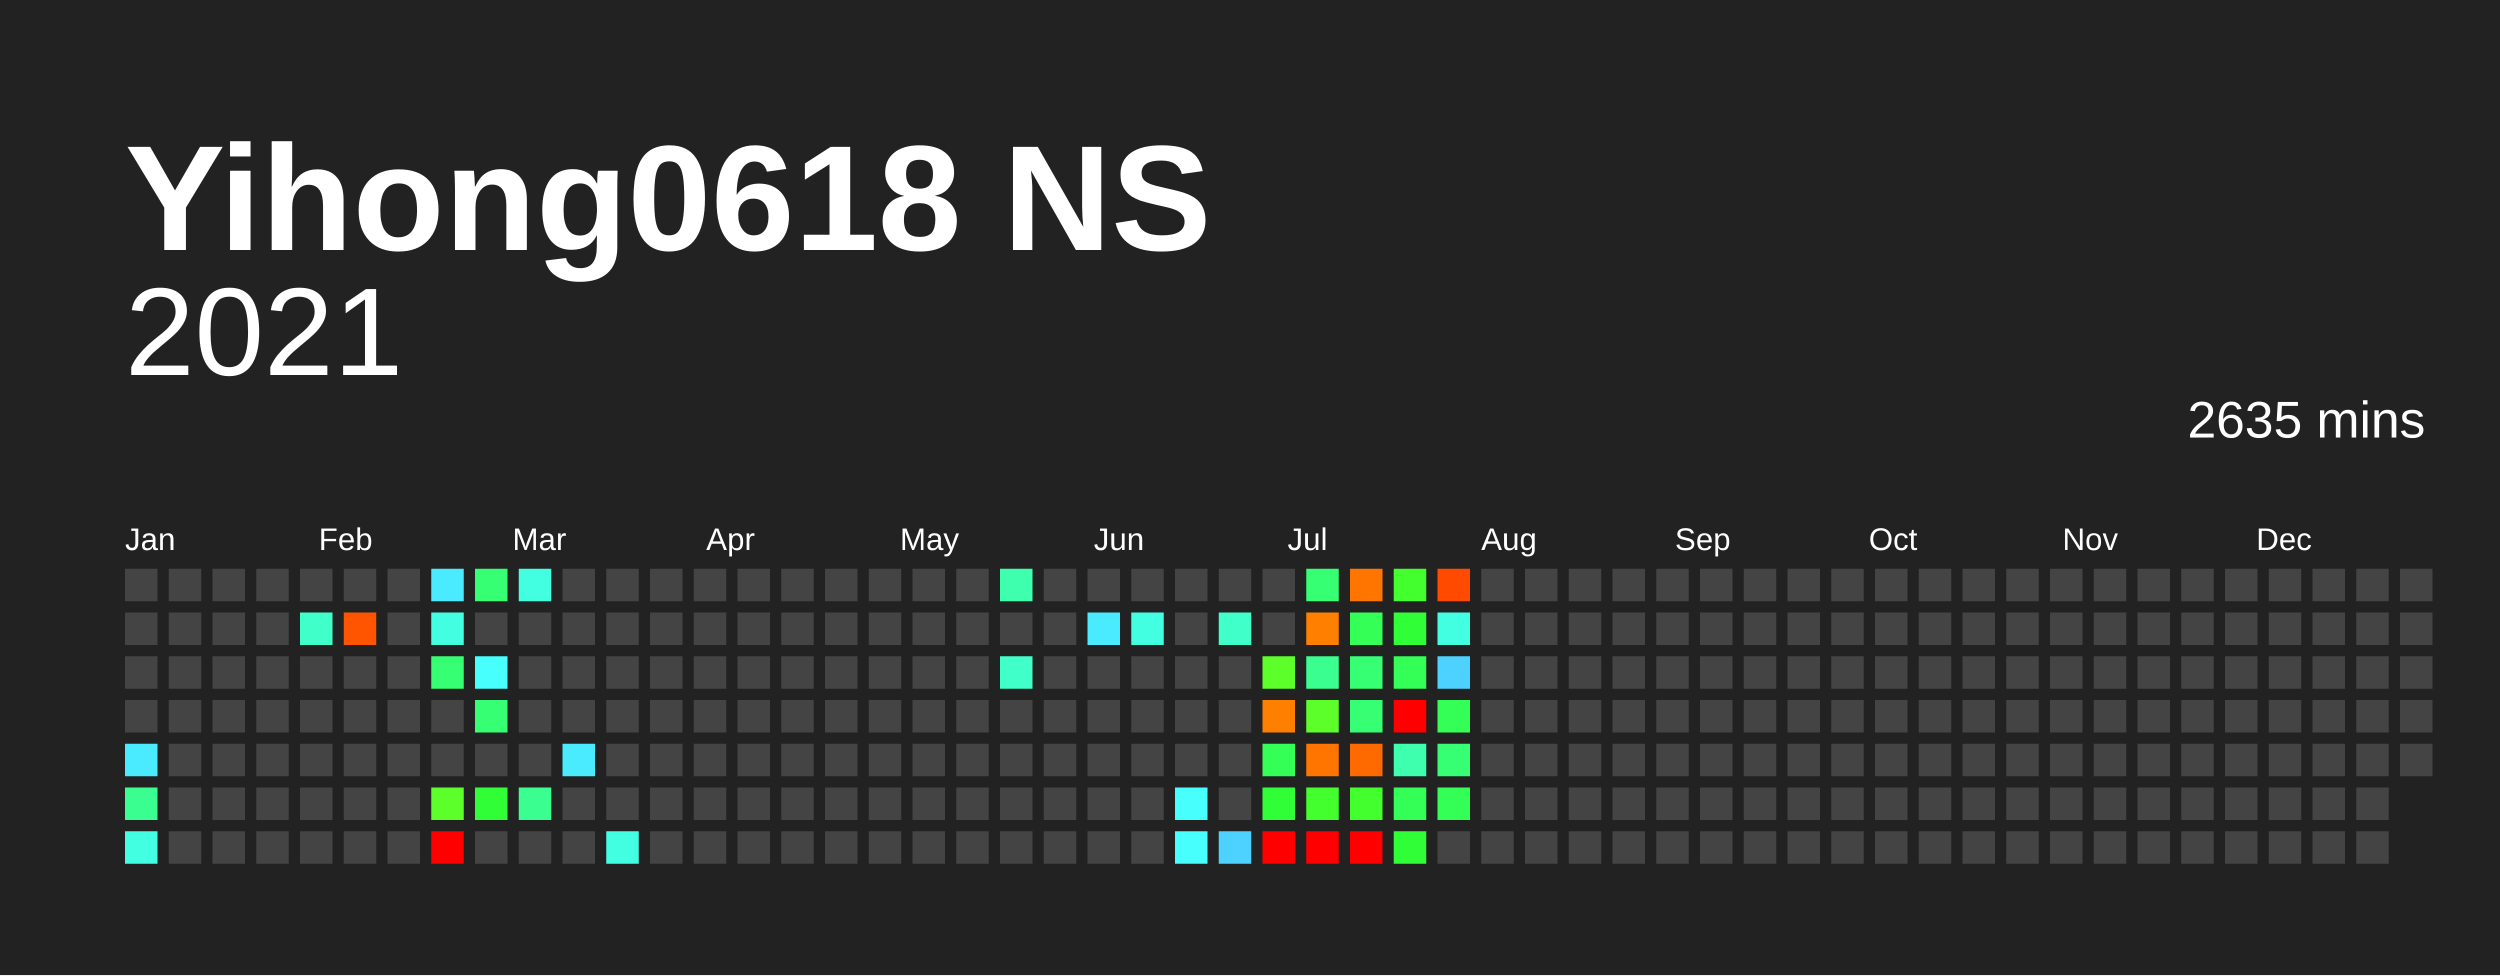
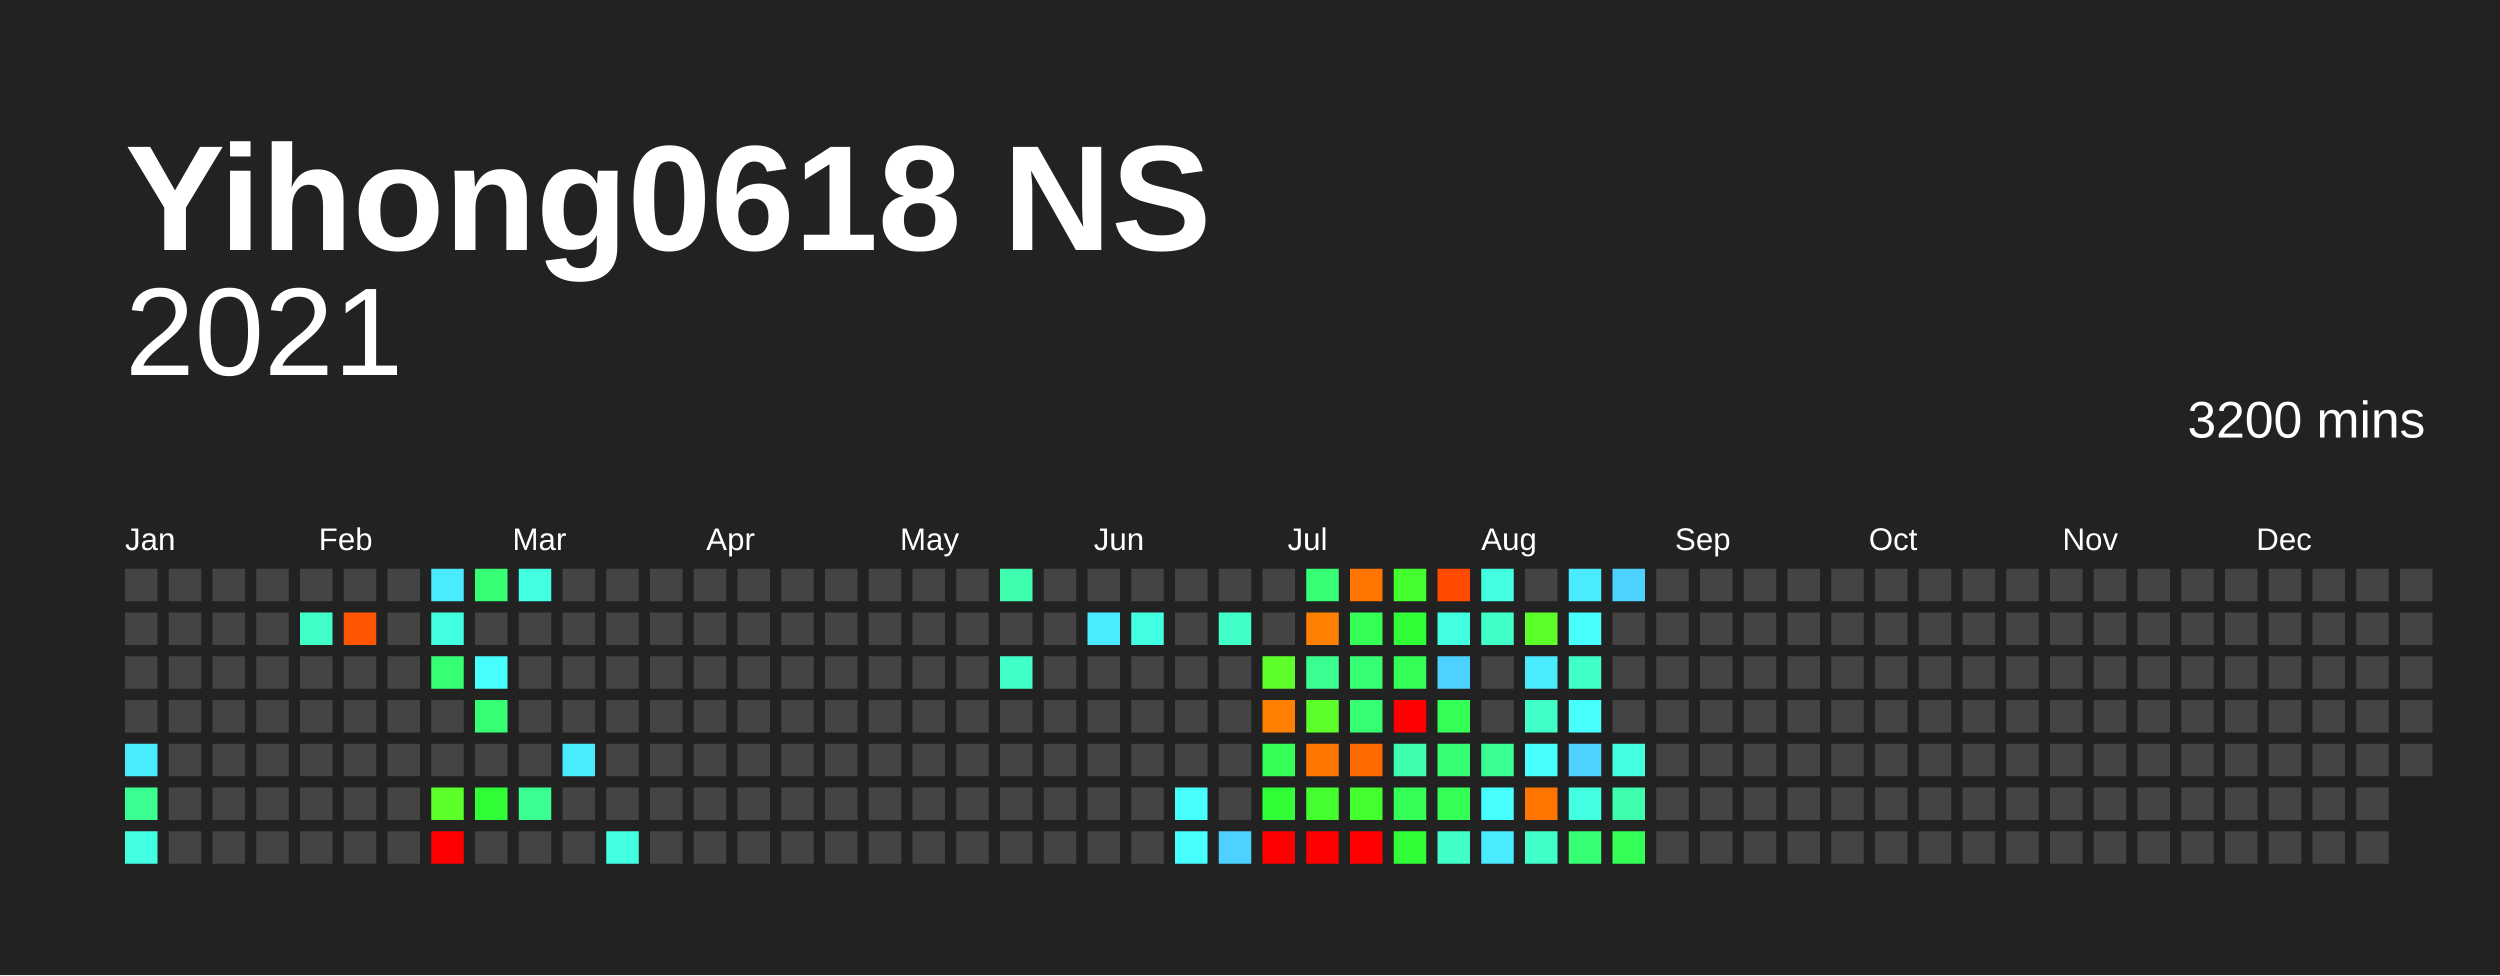
<svg xmlns="http://www.w3.org/2000/svg" baseProfile="full" height="78mm" version="1.1" viewBox="0,0,200,78" width="200mm">
  <defs />
  <rect fill="#222222" height="78" width="200" x="0" y="0" />
  <text fill="#FFFFFF" style="font-size:12px; font-family:Arial; font-weight:bold;" x="10" y="20">Yihong0618 NS</text>
  <text alignment-baseline="hanging" fill="#FFFFFF" style="font-size:10.0px; font-family:Arial;" x="10" y="30">2021</text>
-   <text alignment-baseline="hanging" fill="#FFFFFF" style="font-size:4.125px; font-family:Arial;" x="175" y="35">2635 mins</text>
+   <text alignment-baseline="hanging" fill="#FFFFFF" style="font-size:4.125px; font-family:Arial;" x="175" y="35">3200 mins</text>
  <text fill="#FFFFFF" style="font-size:2.5px; font-family:Arial" x="10.0" y="44">Jan</text>
  <text fill="#FFFFFF" style="font-size:2.5px; font-family:Arial" x="25.5" y="44">Feb</text>
  <text fill="#FFFFFF" style="font-size:2.5px; font-family:Arial" x="41.0" y="44">Mar</text>
  <text fill="#FFFFFF" style="font-size:2.5px; font-family:Arial" x="56.5" y="44">Apr</text>
  <text fill="#FFFFFF" style="font-size:2.5px; font-family:Arial" x="72.0" y="44">May</text>
  <text fill="#FFFFFF" style="font-size:2.5px; font-family:Arial" x="87.5" y="44">Jun</text>
  <text fill="#FFFFFF" style="font-size:2.5px; font-family:Arial" x="103.0" y="44">Jul</text>
  <text fill="#FFFFFF" style="font-size:2.5px; font-family:Arial" x="118.5" y="44">Aug</text>
  <text fill="#FFFFFF" style="font-size:2.5px; font-family:Arial" x="134.0" y="44">Sep</text>
  <text fill="#FFFFFF" style="font-size:2.5px; font-family:Arial" x="149.5" y="44">Oct</text>
  <text fill="#FFFFFF" style="font-size:2.5px; font-family:Arial" x="165.0" y="44">Nov</text>
  <text fill="#FFFFFF" style="font-size:2.5px; font-family:Arial" x="180.5" y="44">Dec</text>
  <rect fill="#444444" height="2.6" width="2.6" x="10.0" y="45.5" />
  <rect fill="#444444" height="2.6" width="2.6" x="10.0" y="49.0" />
  <rect fill="#444444" height="2.6" width="2.6" x="10.0" y="52.5" />
  <rect fill="#444444" height="2.6" width="2.6" x="10.0" y="56.0" />
  <rect fill="#4aeaff" height="2.6" width="2.6" x="10.0" y="59.5" />
  <rect fill="#3aff90" height="2.6" width="2.6" x="10.0" y="63.0" />
  <rect fill="#43ffe2" height="2.6" width="2.6" x="10.0" y="66.5" />
  <rect fill="#444444" height="2.6" width="2.6" x="13.5" y="45.5" />
  <rect fill="#444444" height="2.6" width="2.6" x="13.5" y="49.0" />
  <rect fill="#444444" height="2.6" width="2.6" x="13.5" y="52.5" />
  <rect fill="#444444" height="2.6" width="2.6" x="13.5" y="56.0" />
  <rect fill="#444444" height="2.6" width="2.6" x="13.5" y="59.5" />
  <rect fill="#444444" height="2.6" width="2.6" x="13.5" y="63.0" />
  <rect fill="#444444" height="2.6" width="2.6" x="13.5" y="66.5" />
  <rect fill="#444444" height="2.6" width="2.6" x="17.0" y="45.5" />
  <rect fill="#444444" height="2.6" width="2.6" x="17.0" y="49.0" />
  <rect fill="#444444" height="2.6" width="2.6" x="17.0" y="52.5" />
  <rect fill="#444444" height="2.6" width="2.6" x="17.0" y="56.0" />
  <rect fill="#444444" height="2.6" width="2.6" x="17.0" y="59.5" />
  <rect fill="#444444" height="2.6" width="2.6" x="17.0" y="63.0" />
  <rect fill="#444444" height="2.6" width="2.6" x="17.0" y="66.5" />
  <rect fill="#444444" height="2.6" width="2.6" x="20.5" y="45.5" />
  <rect fill="#444444" height="2.6" width="2.6" x="20.5" y="49.0" />
  <rect fill="#444444" height="2.6" width="2.6" x="20.5" y="52.5" />
  <rect fill="#444444" height="2.6" width="2.6" x="20.5" y="56.0" />
  <rect fill="#444444" height="2.6" width="2.6" x="20.5" y="59.5" />
  <rect fill="#444444" height="2.6" width="2.6" x="20.5" y="63.0" />
  <rect fill="#444444" height="2.6" width="2.6" x="20.5" y="66.5" />
  <rect fill="#444444" height="2.6" width="2.6" x="24.0" y="45.5" />
  <rect fill="#40ffc8" height="2.6" width="2.6" x="24.0" y="49.0" />
  <rect fill="#444444" height="2.6" width="2.6" x="24.0" y="52.5" />
  <rect fill="#444444" height="2.6" width="2.6" x="24.0" y="56.0" />
  <rect fill="#444444" height="2.6" width="2.6" x="24.0" y="59.5" />
  <rect fill="#444444" height="2.6" width="2.6" x="24.0" y="63.0" />
  <rect fill="#444444" height="2.6" width="2.6" x="24.0" y="66.5" />
  <rect fill="#444444" height="2.6" width="2.6" x="27.5" y="45.5" />
  <rect fill="#ff5500" height="2.6" width="2.6" x="27.5" y="49.0" />
  <rect fill="#444444" height="2.6" width="2.6" x="27.5" y="52.5" />
  <rect fill="#444444" height="2.6" width="2.6" x="27.5" y="56.0" />
  <rect fill="#444444" height="2.6" width="2.6" x="27.5" y="59.5" />
  <rect fill="#444444" height="2.6" width="2.6" x="27.5" y="63.0" />
  <rect fill="#444444" height="2.6" width="2.6" x="27.5" y="66.5" />
  <rect fill="#444444" height="2.6" width="2.6" x="31.0" y="45.5" />
  <rect fill="#444444" height="2.6" width="2.6" x="31.0" y="49.0" />
  <rect fill="#444444" height="2.6" width="2.6" x="31.0" y="52.5" />
  <rect fill="#444444" height="2.6" width="2.6" x="31.0" y="56.0" />
  <rect fill="#444444" height="2.6" width="2.6" x="31.0" y="59.5" />
  <rect fill="#444444" height="2.6" width="2.6" x="31.0" y="63.0" />
  <rect fill="#444444" height="2.6" width="2.6" x="31.0" y="66.5" />
  <rect fill="#4aeaff" height="2.6" width="2.6" x="34.5" y="45.5" />
  <rect fill="#43ffe2" height="2.6" width="2.6" x="34.5" y="49.0" />
  <rect fill="#37ff73" height="2.6" width="2.6" x="34.5" y="52.5" />
  <rect fill="#444444" height="2.6" width="2.6" x="34.5" y="56.0" />
  <rect fill="#444444" height="2.6" width="2.6" x="34.5" y="59.5" />
  <rect fill="#5cff2a" height="2.6" width="2.6" x="34.5" y="63.0" />
  <rect fill="red" height="2.6" width="2.6" x="34.5" y="66.5" />
  <rect fill="#37ff73" height="2.6" width="2.6" x="38.0" y="45.5" />
  <rect fill="#444444" height="2.6" width="2.6" x="38.0" y="49.0" />
  <rect fill="#47fffc" height="2.6" width="2.6" x="38.0" y="52.5" />
  <rect fill="#37ff73" height="2.6" width="2.6" x="38.0" y="56.0" />
  <rect fill="#444444" height="2.6" width="2.6" x="38.0" y="59.5" />
  <rect fill="#30ff37" height="2.6" width="2.6" x="38.0" y="63.0" />
  <rect fill="#444444" height="2.6" width="2.6" x="38.0" y="66.5" />
  <rect fill="#43ffe2" height="2.6" width="2.6" x="41.5" y="45.5" />
  <rect fill="#444444" height="2.6" width="2.6" x="41.5" y="49.0" />
  <rect fill="#444444" height="2.6" width="2.6" x="41.5" y="52.5" />
  <rect fill="#444444" height="2.6" width="2.6" x="41.5" y="56.0" />
  <rect fill="#444444" height="2.6" width="2.6" x="41.5" y="59.5" />
  <rect fill="#3aff90" height="2.6" width="2.6" x="41.5" y="63.0" />
  <rect fill="#444444" height="2.6" width="2.6" x="41.5" y="66.5" />
  <rect fill="#444444" height="2.6" width="2.6" x="45.0" y="45.5" />
  <rect fill="#444444" height="2.6" width="2.6" x="45.0" y="49.0" />
  <rect fill="#444444" height="2.6" width="2.6" x="45.0" y="52.5" />
  <rect fill="#444444" height="2.6" width="2.6" x="45.0" y="56.0" />
  <rect fill="#4aeaff" height="2.6" width="2.6" x="45.0" y="59.5" />
  <rect fill="#444444" height="2.6" width="2.6" x="45.0" y="63.0" />
  <rect fill="#444444" height="2.6" width="2.6" x="45.0" y="66.5" />
  <rect fill="#444444" height="2.6" width="2.6" x="48.5" y="45.5" />
  <rect fill="#444444" height="2.6" width="2.6" x="48.5" y="49.0" />
  <rect fill="#444444" height="2.6" width="2.6" x="48.5" y="52.5" />
  <rect fill="#444444" height="2.6" width="2.6" x="48.5" y="56.0" />
  <rect fill="#444444" height="2.6" width="2.6" x="48.5" y="59.5" />
  <rect fill="#444444" height="2.6" width="2.6" x="48.5" y="63.0" />
  <rect fill="#43ffe2" height="2.6" width="2.6" x="48.5" y="66.5" />
  <rect fill="#444444" height="2.6" width="2.6" x="52.0" y="45.5" />
  <rect fill="#444444" height="2.6" width="2.6" x="52.0" y="49.0" />
  <rect fill="#444444" height="2.6" width="2.6" x="52.0" y="52.5" />
  <rect fill="#444444" height="2.6" width="2.6" x="52.0" y="56.0" />
  <rect fill="#444444" height="2.6" width="2.6" x="52.0" y="59.5" />
  <rect fill="#444444" height="2.6" width="2.6" x="52.0" y="63.0" />
  <rect fill="#444444" height="2.6" width="2.6" x="52.0" y="66.5" />
  <rect fill="#444444" height="2.6" width="2.6" x="55.5" y="45.5" />
  <rect fill="#444444" height="2.6" width="2.6" x="55.5" y="49.0" />
  <rect fill="#444444" height="2.6" width="2.6" x="55.5" y="52.5" />
  <rect fill="#444444" height="2.6" width="2.6" x="55.5" y="56.0" />
  <rect fill="#444444" height="2.6" width="2.6" x="55.5" y="59.5" />
  <rect fill="#444444" height="2.6" width="2.6" x="55.5" y="63.0" />
  <rect fill="#444444" height="2.6" width="2.6" x="55.5" y="66.5" />
  <rect fill="#444444" height="2.6" width="2.6" x="59.0" y="45.5" />
  <rect fill="#444444" height="2.6" width="2.6" x="59.0" y="49.0" />
  <rect fill="#444444" height="2.6" width="2.6" x="59.0" y="52.5" />
  <rect fill="#444444" height="2.6" width="2.6" x="59.0" y="56.0" />
  <rect fill="#444444" height="2.6" width="2.6" x="59.0" y="59.5" />
  <rect fill="#444444" height="2.6" width="2.6" x="59.0" y="63.0" />
  <rect fill="#444444" height="2.6" width="2.6" x="59.0" y="66.5" />
  <rect fill="#444444" height="2.6" width="2.6" x="62.5" y="45.5" />
  <rect fill="#444444" height="2.6" width="2.6" x="62.5" y="49.0" />
  <rect fill="#444444" height="2.6" width="2.6" x="62.5" y="52.5" />
  <rect fill="#444444" height="2.6" width="2.6" x="62.5" y="56.0" />
  <rect fill="#444444" height="2.6" width="2.6" x="62.5" y="59.5" />
  <rect fill="#444444" height="2.6" width="2.6" x="62.5" y="63.0" />
  <rect fill="#444444" height="2.6" width="2.6" x="62.5" y="66.5" />
  <rect fill="#444444" height="2.6" width="2.6" x="66.0" y="45.5" />
  <rect fill="#444444" height="2.6" width="2.6" x="66.0" y="49.0" />
  <rect fill="#444444" height="2.6" width="2.6" x="66.0" y="52.5" />
  <rect fill="#444444" height="2.6" width="2.6" x="66.0" y="56.0" />
  <rect fill="#444444" height="2.6" width="2.6" x="66.0" y="59.5" />
  <rect fill="#444444" height="2.6" width="2.6" x="66.0" y="63.0" />
  <rect fill="#444444" height="2.6" width="2.6" x="66.0" y="66.5" />
  <rect fill="#444444" height="2.6" width="2.6" x="69.5" y="45.5" />
  <rect fill="#444444" height="2.6" width="2.6" x="69.5" y="49.0" />
  <rect fill="#444444" height="2.6" width="2.6" x="69.5" y="52.5" />
  <rect fill="#444444" height="2.6" width="2.6" x="69.5" y="56.0" />
  <rect fill="#444444" height="2.6" width="2.6" x="69.5" y="59.5" />
  <rect fill="#444444" height="2.6" width="2.6" x="69.5" y="63.0" />
  <rect fill="#444444" height="2.6" width="2.6" x="69.5" y="66.5" />
  <rect fill="#444444" height="2.6" width="2.6" x="73.0" y="45.5" />
  <rect fill="#444444" height="2.6" width="2.6" x="73.0" y="49.0" />
  <rect fill="#444444" height="2.6" width="2.6" x="73.0" y="52.5" />
  <rect fill="#444444" height="2.6" width="2.6" x="73.0" y="56.0" />
  <rect fill="#444444" height="2.6" width="2.6" x="73.0" y="59.5" />
  <rect fill="#444444" height="2.6" width="2.6" x="73.0" y="63.0" />
  <rect fill="#444444" height="2.6" width="2.6" x="73.0" y="66.5" />
  <rect fill="#444444" height="2.6" width="2.6" x="76.5" y="45.5" />
  <rect fill="#444444" height="2.6" width="2.6" x="76.5" y="49.0" />
  <rect fill="#444444" height="2.6" width="2.6" x="76.5" y="52.5" />
  <rect fill="#444444" height="2.6" width="2.6" x="76.5" y="56.0" />
  <rect fill="#444444" height="2.6" width="2.6" x="76.5" y="59.5" />
  <rect fill="#444444" height="2.6" width="2.6" x="76.5" y="63.0" />
  <rect fill="#444444" height="2.6" width="2.6" x="76.5" y="66.5" />
  <rect fill="#3dffad" height="2.6" width="2.6" x="80.0" y="45.5" />
  <rect fill="#444444" height="2.6" width="2.6" x="80.0" y="49.0" />
  <rect fill="#40ffc8" height="2.6" width="2.6" x="80.0" y="52.5" />
  <rect fill="#444444" height="2.6" width="2.6" x="80.0" y="56.0" />
  <rect fill="#444444" height="2.6" width="2.6" x="80.0" y="59.5" />
  <rect fill="#444444" height="2.6" width="2.6" x="80.0" y="63.0" />
  <rect fill="#444444" height="2.6" width="2.6" x="80.0" y="66.5" />
  <rect fill="#444444" height="2.6" width="2.6" x="83.5" y="45.5" />
  <rect fill="#444444" height="2.6" width="2.6" x="83.5" y="49.0" />
  <rect fill="#444444" height="2.6" width="2.6" x="83.5" y="52.5" />
  <rect fill="#444444" height="2.6" width="2.6" x="83.5" y="56.0" />
  <rect fill="#444444" height="2.6" width="2.6" x="83.5" y="59.5" />
  <rect fill="#444444" height="2.6" width="2.6" x="83.5" y="63.0" />
  <rect fill="#444444" height="2.6" width="2.6" x="83.5" y="66.5" />
  <rect fill="#444444" height="2.6" width="2.6" x="87.0" y="45.5" />
  <rect fill="#4aeaff" height="2.6" width="2.6" x="87.0" y="49.0" />
  <rect fill="#444444" height="2.6" width="2.6" x="87.0" y="52.5" />
  <rect fill="#444444" height="2.6" width="2.6" x="87.0" y="56.0" />
  <rect fill="#444444" height="2.6" width="2.6" x="87.0" y="59.5" />
  <rect fill="#444444" height="2.6" width="2.6" x="87.0" y="63.0" />
  <rect fill="#444444" height="2.6" width="2.6" x="87.0" y="66.5" />
  <rect fill="#444444" height="2.6" width="2.6" x="90.5" y="45.5" />
  <rect fill="#43ffe2" height="2.6" width="2.6" x="90.5" y="49.0" />
  <rect fill="#444444" height="2.6" width="2.6" x="90.5" y="52.5" />
  <rect fill="#444444" height="2.6" width="2.6" x="90.5" y="56.0" />
  <rect fill="#444444" height="2.6" width="2.6" x="90.5" y="59.5" />
  <rect fill="#444444" height="2.6" width="2.6" x="90.5" y="63.0" />
  <rect fill="#444444" height="2.6" width="2.6" x="90.5" y="66.5" />
  <rect fill="#444444" height="2.6" width="2.6" x="94.0" y="45.5" />
  <rect fill="#444444" height="2.6" width="2.6" x="94.0" y="49.0" />
  <rect fill="#444444" height="2.6" width="2.6" x="94.0" y="52.5" />
  <rect fill="#444444" height="2.6" width="2.6" x="94.0" y="56.0" />
  <rect fill="#444444" height="2.6" width="2.6" x="94.0" y="59.5" />
  <rect fill="#47fffc" height="2.6" width="2.6" x="94.0" y="63.0" />
  <rect fill="#47fffc" height="2.6" width="2.6" x="94.0" y="66.5" />
  <rect fill="#444444" height="2.6" width="2.6" x="97.5" y="45.5" />
  <rect fill="#40ffc8" height="2.6" width="2.6" x="97.5" y="49.0" />
  <rect fill="#444444" height="2.6" width="2.6" x="97.5" y="52.5" />
  <rect fill="#444444" height="2.6" width="2.6" x="97.5" y="56.0" />
  <rect fill="#444444" height="2.6" width="2.6" x="97.5" y="59.5" />
  <rect fill="#444444" height="2.6" width="2.6" x="97.5" y="63.0" />
  <rect fill="#4dd2ff" height="2.6" width="2.6" x="97.5" y="66.5" />
  <rect fill="#444444" height="2.6" width="2.6" x="101.0" y="45.5" />
  <rect fill="#444444" height="2.6" width="2.6" x="101.0" y="49.0" />
  <rect fill="#5cff2a" height="2.6" width="2.6" x="101.0" y="52.5" />
  <rect fill="#ff7f00" height="2.6" width="2.6" x="101.0" y="56.0" />
  <rect fill="#33ff56" height="2.6" width="2.6" x="101.0" y="59.5" />
  <rect fill="#30ff37" height="2.6" width="2.6" x="101.0" y="63.0" />
  <rect fill="red" height="2.6" width="2.6" x="101.0" y="66.5" />
  <rect fill="#37ff73" height="2.6" width="2.6" x="104.5" y="45.5" />
  <rect fill="#ff7f00" height="2.6" width="2.6" x="104.5" y="49.0" />
  <rect fill="#3aff90" height="2.6" width="2.6" x="104.5" y="52.5" />
  <rect fill="#5cff2a" height="2.6" width="2.6" x="104.5" y="56.0" />
  <rect fill="#ff7500" height="2.6" width="2.6" x="104.5" y="59.5" />
  <rect fill="#42ff2d" height="2.6" width="2.6" x="104.5" y="63.0" />
  <rect fill="red" height="2.6" width="2.6" x="104.5" y="66.5" />
  <rect fill="#ff7500" height="2.6" width="2.6" x="108.0" y="45.5" />
  <rect fill="#33ff56" height="2.6" width="2.6" x="108.0" y="49.0" />
  <rect fill="#37ff73" height="2.6" width="2.6" x="108.0" y="52.5" />
  <rect fill="#37ff73" height="2.6" width="2.6" x="108.0" y="56.0" />
  <rect fill="#ff6a00" height="2.6" width="2.6" x="108.0" y="59.5" />
  <rect fill="#42ff2d" height="2.6" width="2.6" x="108.0" y="63.0" />
  <rect fill="red" height="2.6" width="2.6" x="108.0" y="66.5" />
  <rect fill="#42ff2d" height="2.6" width="2.6" x="111.5" y="45.5" />
  <rect fill="#30ff37" height="2.6" width="2.6" x="111.5" y="49.0" />
  <rect fill="#33ff56" height="2.6" width="2.6" x="111.5" y="52.5" />
  <rect fill="red" height="2.6" width="2.6" x="111.5" y="56.0" />
  <rect fill="#3dffad" height="2.6" width="2.6" x="111.5" y="59.5" />
  <rect fill="#33ff56" height="2.6" width="2.6" x="111.5" y="63.0" />
  <rect fill="#30ff37" height="2.6" width="2.6" x="111.5" y="66.5" />
  <rect fill="#ff4a00" height="2.6" width="2.6" x="115.0" y="45.5" />
  <rect fill="#43ffe2" height="2.6" width="2.6" x="115.0" y="49.0" />
  <rect fill="#4dd2ff" height="2.6" width="2.6" x="115.0" y="52.5" />
  <rect fill="#33ff56" height="2.6" width="2.6" x="115.0" y="56.0" />
  <rect fill="#37ff73" height="2.6" width="2.6" x="115.0" y="59.5" />
  <rect fill="#33ff56" height="2.6" width="2.6" x="115.0" y="63.0" />
-   <rect fill="#444444" height="2.6" width="2.6" x="115.0" y="66.5" />
-   <rect fill="#444444" height="2.6" width="2.6" x="118.5" y="45.5" />
-   <rect fill="#444444" height="2.6" width="2.6" x="118.5" y="49.0" />
+   <rect fill="#40ffc8" height="2.6" width="2.6" x="115.0" y="66.5" />
+   <rect fill="#43ffe2" height="2.6" width="2.6" x="118.5" y="45.5" />
+   <rect fill="#40ffc8" height="2.6" width="2.6" x="118.5" y="49.0" />
  <rect fill="#444444" height="2.6" width="2.6" x="118.5" y="52.5" />
  <rect fill="#444444" height="2.6" width="2.6" x="118.5" y="56.0" />
-   <rect fill="#444444" height="2.6" width="2.6" x="118.5" y="59.5" />
-   <rect fill="#444444" height="2.6" width="2.6" x="118.5" y="63.0" />
-   <rect fill="#444444" height="2.6" width="2.6" x="118.5" y="66.5" />
+   <rect fill="#3aff90" height="2.6" width="2.6" x="118.5" y="59.5" />
+   <rect fill="#47fffc" height="2.6" width="2.6" x="118.5" y="63.0" />
+   <rect fill="#4aeaff" height="2.6" width="2.6" x="118.5" y="66.5" />
  <rect fill="#444444" height="2.6" width="2.6" x="122.0" y="45.5" />
-   <rect fill="#444444" height="2.6" width="2.6" x="122.0" y="49.0" />
-   <rect fill="#444444" height="2.6" width="2.6" x="122.0" y="52.5" />
-   <rect fill="#444444" height="2.6" width="2.6" x="122.0" y="56.0" />
-   <rect fill="#444444" height="2.6" width="2.6" x="122.0" y="59.5" />
-   <rect fill="#444444" height="2.6" width="2.6" x="122.0" y="63.0" />
-   <rect fill="#444444" height="2.6" width="2.6" x="122.0" y="66.5" />
-   <rect fill="#444444" height="2.6" width="2.6" x="125.5" y="45.5" />
-   <rect fill="#444444" height="2.6" width="2.6" x="125.5" y="49.0" />
-   <rect fill="#444444" height="2.6" width="2.6" x="125.5" y="52.5" />
-   <rect fill="#444444" height="2.6" width="2.6" x="125.5" y="56.0" />
-   <rect fill="#444444" height="2.6" width="2.6" x="125.5" y="59.5" />
-   <rect fill="#444444" height="2.6" width="2.6" x="125.5" y="63.0" />
-   <rect fill="#444444" height="2.6" width="2.6" x="125.5" y="66.5" />
-   <rect fill="#444444" height="2.6" width="2.6" x="129.0" y="45.5" />
+   <rect fill="#5cff2a" height="2.6" width="2.6" x="122.0" y="49.0" />
+   <rect fill="#4aeaff" height="2.6" width="2.6" x="122.0" y="52.5" />
+   <rect fill="#40ffc8" height="2.6" width="2.6" x="122.0" y="56.0" />
+   <rect fill="#47fffc" height="2.6" width="2.6" x="122.0" y="59.5" />
+   <rect fill="#ff7500" height="2.6" width="2.6" x="122.0" y="63.0" />
+   <rect fill="#40ffc8" height="2.6" width="2.6" x="122.0" y="66.5" />
+   <rect fill="#4aeaff" height="2.6" width="2.6" x="125.5" y="45.5" />
+   <rect fill="#47fffc" height="2.6" width="2.6" x="125.5" y="49.0" />
+   <rect fill="#40ffc8" height="2.6" width="2.6" x="125.5" y="52.5" />
+   <rect fill="#47fffc" height="2.6" width="2.6" x="125.5" y="56.0" />
+   <rect fill="#4dd2ff" height="2.6" width="2.6" x="125.5" y="59.5" />
+   <rect fill="#43ffe2" height="2.6" width="2.6" x="125.5" y="63.0" />
+   <rect fill="#37ff73" height="2.6" width="2.6" x="125.5" y="66.5" />
+   <rect fill="#4dd2ff" height="2.6" width="2.6" x="129.0" y="45.5" />
  <rect fill="#444444" height="2.6" width="2.6" x="129.0" y="49.0" />
  <rect fill="#444444" height="2.6" width="2.6" x="129.0" y="52.5" />
  <rect fill="#444444" height="2.6" width="2.6" x="129.0" y="56.0" />
-   <rect fill="#444444" height="2.6" width="2.6" x="129.0" y="59.5" />
-   <rect fill="#444444" height="2.6" width="2.6" x="129.0" y="63.0" />
-   <rect fill="#444444" height="2.6" width="2.6" x="129.0" y="66.5" />
+   <rect fill="#43ffe2" height="2.6" width="2.6" x="129.0" y="59.5" />
+   <rect fill="#3dffad" height="2.6" width="2.6" x="129.0" y="63.0" />
+   <rect fill="#33ff56" height="2.6" width="2.6" x="129.0" y="66.5" />
  <rect fill="#444444" height="2.6" width="2.6" x="132.5" y="45.5" />
  <rect fill="#444444" height="2.6" width="2.6" x="132.5" y="49.0" />
  <rect fill="#444444" height="2.6" width="2.6" x="132.5" y="52.5" />
  <rect fill="#444444" height="2.6" width="2.6" x="132.5" y="56.0" />
  <rect fill="#444444" height="2.6" width="2.6" x="132.5" y="59.5" />
  <rect fill="#444444" height="2.6" width="2.6" x="132.5" y="63.0" />
  <rect fill="#444444" height="2.6" width="2.6" x="132.5" y="66.5" />
  <rect fill="#444444" height="2.6" width="2.6" x="136.0" y="45.5" />
  <rect fill="#444444" height="2.6" width="2.6" x="136.0" y="49.0" />
  <rect fill="#444444" height="2.6" width="2.6" x="136.0" y="52.5" />
  <rect fill="#444444" height="2.6" width="2.6" x="136.0" y="56.0" />
  <rect fill="#444444" height="2.6" width="2.6" x="136.0" y="59.5" />
  <rect fill="#444444" height="2.6" width="2.6" x="136.0" y="63.0" />
  <rect fill="#444444" height="2.6" width="2.6" x="136.0" y="66.5" />
  <rect fill="#444444" height="2.6" width="2.6" x="139.5" y="45.5" />
  <rect fill="#444444" height="2.6" width="2.6" x="139.5" y="49.0" />
  <rect fill="#444444" height="2.6" width="2.6" x="139.5" y="52.5" />
  <rect fill="#444444" height="2.6" width="2.6" x="139.5" y="56.0" />
  <rect fill="#444444" height="2.6" width="2.6" x="139.5" y="59.5" />
  <rect fill="#444444" height="2.6" width="2.6" x="139.5" y="63.0" />
  <rect fill="#444444" height="2.6" width="2.6" x="139.5" y="66.5" />
  <rect fill="#444444" height="2.6" width="2.6" x="143.0" y="45.5" />
  <rect fill="#444444" height="2.6" width="2.6" x="143.0" y="49.0" />
  <rect fill="#444444" height="2.6" width="2.6" x="143.0" y="52.5" />
  <rect fill="#444444" height="2.6" width="2.6" x="143.0" y="56.0" />
  <rect fill="#444444" height="2.6" width="2.6" x="143.0" y="59.5" />
  <rect fill="#444444" height="2.6" width="2.6" x="143.0" y="63.0" />
  <rect fill="#444444" height="2.6" width="2.6" x="143.0" y="66.5" />
  <rect fill="#444444" height="2.6" width="2.6" x="146.5" y="45.5" />
  <rect fill="#444444" height="2.6" width="2.6" x="146.5" y="49.0" />
  <rect fill="#444444" height="2.6" width="2.6" x="146.5" y="52.5" />
  <rect fill="#444444" height="2.6" width="2.6" x="146.5" y="56.0" />
  <rect fill="#444444" height="2.6" width="2.6" x="146.5" y="59.5" />
  <rect fill="#444444" height="2.6" width="2.6" x="146.5" y="63.0" />
  <rect fill="#444444" height="2.6" width="2.6" x="146.5" y="66.5" />
  <rect fill="#444444" height="2.6" width="2.6" x="150.0" y="45.5" />
  <rect fill="#444444" height="2.6" width="2.6" x="150.0" y="49.0" />
  <rect fill="#444444" height="2.6" width="2.6" x="150.0" y="52.5" />
  <rect fill="#444444" height="2.6" width="2.6" x="150.0" y="56.0" />
  <rect fill="#444444" height="2.6" width="2.6" x="150.0" y="59.5" />
  <rect fill="#444444" height="2.6" width="2.6" x="150.0" y="63.0" />
  <rect fill="#444444" height="2.6" width="2.6" x="150.0" y="66.5" />
  <rect fill="#444444" height="2.6" width="2.6" x="153.5" y="45.5" />
  <rect fill="#444444" height="2.6" width="2.6" x="153.5" y="49.0" />
  <rect fill="#444444" height="2.6" width="2.6" x="153.5" y="52.5" />
  <rect fill="#444444" height="2.6" width="2.6" x="153.5" y="56.0" />
  <rect fill="#444444" height="2.6" width="2.6" x="153.5" y="59.5" />
  <rect fill="#444444" height="2.6" width="2.6" x="153.5" y="63.0" />
  <rect fill="#444444" height="2.6" width="2.6" x="153.5" y="66.5" />
  <rect fill="#444444" height="2.6" width="2.6" x="157.0" y="45.5" />
  <rect fill="#444444" height="2.6" width="2.6" x="157.0" y="49.0" />
  <rect fill="#444444" height="2.6" width="2.6" x="157.0" y="52.5" />
  <rect fill="#444444" height="2.6" width="2.6" x="157.0" y="56.0" />
  <rect fill="#444444" height="2.6" width="2.6" x="157.0" y="59.5" />
  <rect fill="#444444" height="2.6" width="2.6" x="157.0" y="63.0" />
  <rect fill="#444444" height="2.6" width="2.6" x="157.0" y="66.5" />
  <rect fill="#444444" height="2.6" width="2.6" x="160.5" y="45.5" />
  <rect fill="#444444" height="2.6" width="2.6" x="160.5" y="49.0" />
  <rect fill="#444444" height="2.6" width="2.6" x="160.5" y="52.5" />
  <rect fill="#444444" height="2.6" width="2.6" x="160.5" y="56.0" />
  <rect fill="#444444" height="2.6" width="2.6" x="160.5" y="59.5" />
  <rect fill="#444444" height="2.6" width="2.6" x="160.5" y="63.0" />
  <rect fill="#444444" height="2.6" width="2.6" x="160.5" y="66.5" />
  <rect fill="#444444" height="2.6" width="2.6" x="164.0" y="45.5" />
  <rect fill="#444444" height="2.6" width="2.6" x="164.0" y="49.0" />
  <rect fill="#444444" height="2.6" width="2.6" x="164.0" y="52.5" />
  <rect fill="#444444" height="2.6" width="2.6" x="164.0" y="56.0" />
  <rect fill="#444444" height="2.6" width="2.6" x="164.0" y="59.5" />
  <rect fill="#444444" height="2.6" width="2.6" x="164.0" y="63.0" />
  <rect fill="#444444" height="2.6" width="2.6" x="164.0" y="66.5" />
  <rect fill="#444444" height="2.6" width="2.6" x="167.5" y="45.5" />
  <rect fill="#444444" height="2.6" width="2.6" x="167.5" y="49.0" />
  <rect fill="#444444" height="2.6" width="2.6" x="167.5" y="52.5" />
  <rect fill="#444444" height="2.6" width="2.6" x="167.5" y="56.0" />
  <rect fill="#444444" height="2.6" width="2.6" x="167.5" y="59.5" />
  <rect fill="#444444" height="2.6" width="2.6" x="167.5" y="63.0" />
  <rect fill="#444444" height="2.6" width="2.6" x="167.5" y="66.5" />
  <rect fill="#444444" height="2.6" width="2.6" x="171.0" y="45.5" />
  <rect fill="#444444" height="2.6" width="2.6" x="171.0" y="49.0" />
  <rect fill="#444444" height="2.6" width="2.6" x="171.0" y="52.5" />
  <rect fill="#444444" height="2.6" width="2.6" x="171.0" y="56.0" />
  <rect fill="#444444" height="2.6" width="2.6" x="171.0" y="59.5" />
  <rect fill="#444444" height="2.6" width="2.6" x="171.0" y="63.0" />
  <rect fill="#444444" height="2.6" width="2.6" x="171.0" y="66.5" />
  <rect fill="#444444" height="2.6" width="2.6" x="174.5" y="45.5" />
  <rect fill="#444444" height="2.6" width="2.6" x="174.5" y="49.0" />
  <rect fill="#444444" height="2.6" width="2.6" x="174.5" y="52.5" />
  <rect fill="#444444" height="2.6" width="2.6" x="174.5" y="56.0" />
  <rect fill="#444444" height="2.6" width="2.6" x="174.5" y="59.5" />
  <rect fill="#444444" height="2.6" width="2.6" x="174.5" y="63.0" />
  <rect fill="#444444" height="2.6" width="2.6" x="174.5" y="66.5" />
  <rect fill="#444444" height="2.6" width="2.6" x="178.0" y="45.5" />
  <rect fill="#444444" height="2.6" width="2.6" x="178.0" y="49.0" />
  <rect fill="#444444" height="2.6" width="2.6" x="178.0" y="52.5" />
  <rect fill="#444444" height="2.6" width="2.6" x="178.0" y="56.0" />
  <rect fill="#444444" height="2.6" width="2.6" x="178.0" y="59.5" />
  <rect fill="#444444" height="2.6" width="2.6" x="178.0" y="63.0" />
  <rect fill="#444444" height="2.6" width="2.6" x="178.0" y="66.5" />
  <rect fill="#444444" height="2.6" width="2.6" x="181.5" y="45.5" />
  <rect fill="#444444" height="2.6" width="2.6" x="181.5" y="49.0" />
  <rect fill="#444444" height="2.6" width="2.6" x="181.5" y="52.5" />
  <rect fill="#444444" height="2.6" width="2.6" x="181.5" y="56.0" />
  <rect fill="#444444" height="2.6" width="2.6" x="181.5" y="59.5" />
  <rect fill="#444444" height="2.6" width="2.6" x="181.5" y="63.0" />
  <rect fill="#444444" height="2.6" width="2.6" x="181.5" y="66.5" />
  <rect fill="#444444" height="2.6" width="2.6" x="185.0" y="45.5" />
  <rect fill="#444444" height="2.6" width="2.6" x="185.0" y="49.0" />
  <rect fill="#444444" height="2.6" width="2.6" x="185.0" y="52.5" />
  <rect fill="#444444" height="2.6" width="2.6" x="185.0" y="56.0" />
  <rect fill="#444444" height="2.6" width="2.6" x="185.0" y="59.5" />
  <rect fill="#444444" height="2.6" width="2.6" x="185.0" y="63.0" />
  <rect fill="#444444" height="2.6" width="2.6" x="185.0" y="66.5" />
  <rect fill="#444444" height="2.6" width="2.6" x="188.5" y="45.5" />
  <rect fill="#444444" height="2.6" width="2.6" x="188.5" y="49.0" />
  <rect fill="#444444" height="2.6" width="2.6" x="188.5" y="52.5" />
  <rect fill="#444444" height="2.6" width="2.6" x="188.5" y="56.0" />
  <rect fill="#444444" height="2.6" width="2.6" x="188.5" y="59.5" />
  <rect fill="#444444" height="2.6" width="2.6" x="188.5" y="63.0" />
  <rect fill="#444444" height="2.6" width="2.6" x="188.5" y="66.5" />
  <rect fill="#444444" height="2.6" width="2.6" x="192.0" y="45.5" />
  <rect fill="#444444" height="2.6" width="2.6" x="192.0" y="49.0" />
  <rect fill="#444444" height="2.6" width="2.6" x="192.0" y="52.5" />
  <rect fill="#444444" height="2.6" width="2.6" x="192.0" y="56.0" />
  <rect fill="#444444" height="2.6" width="2.6" x="192.0" y="59.5" />
</svg>
